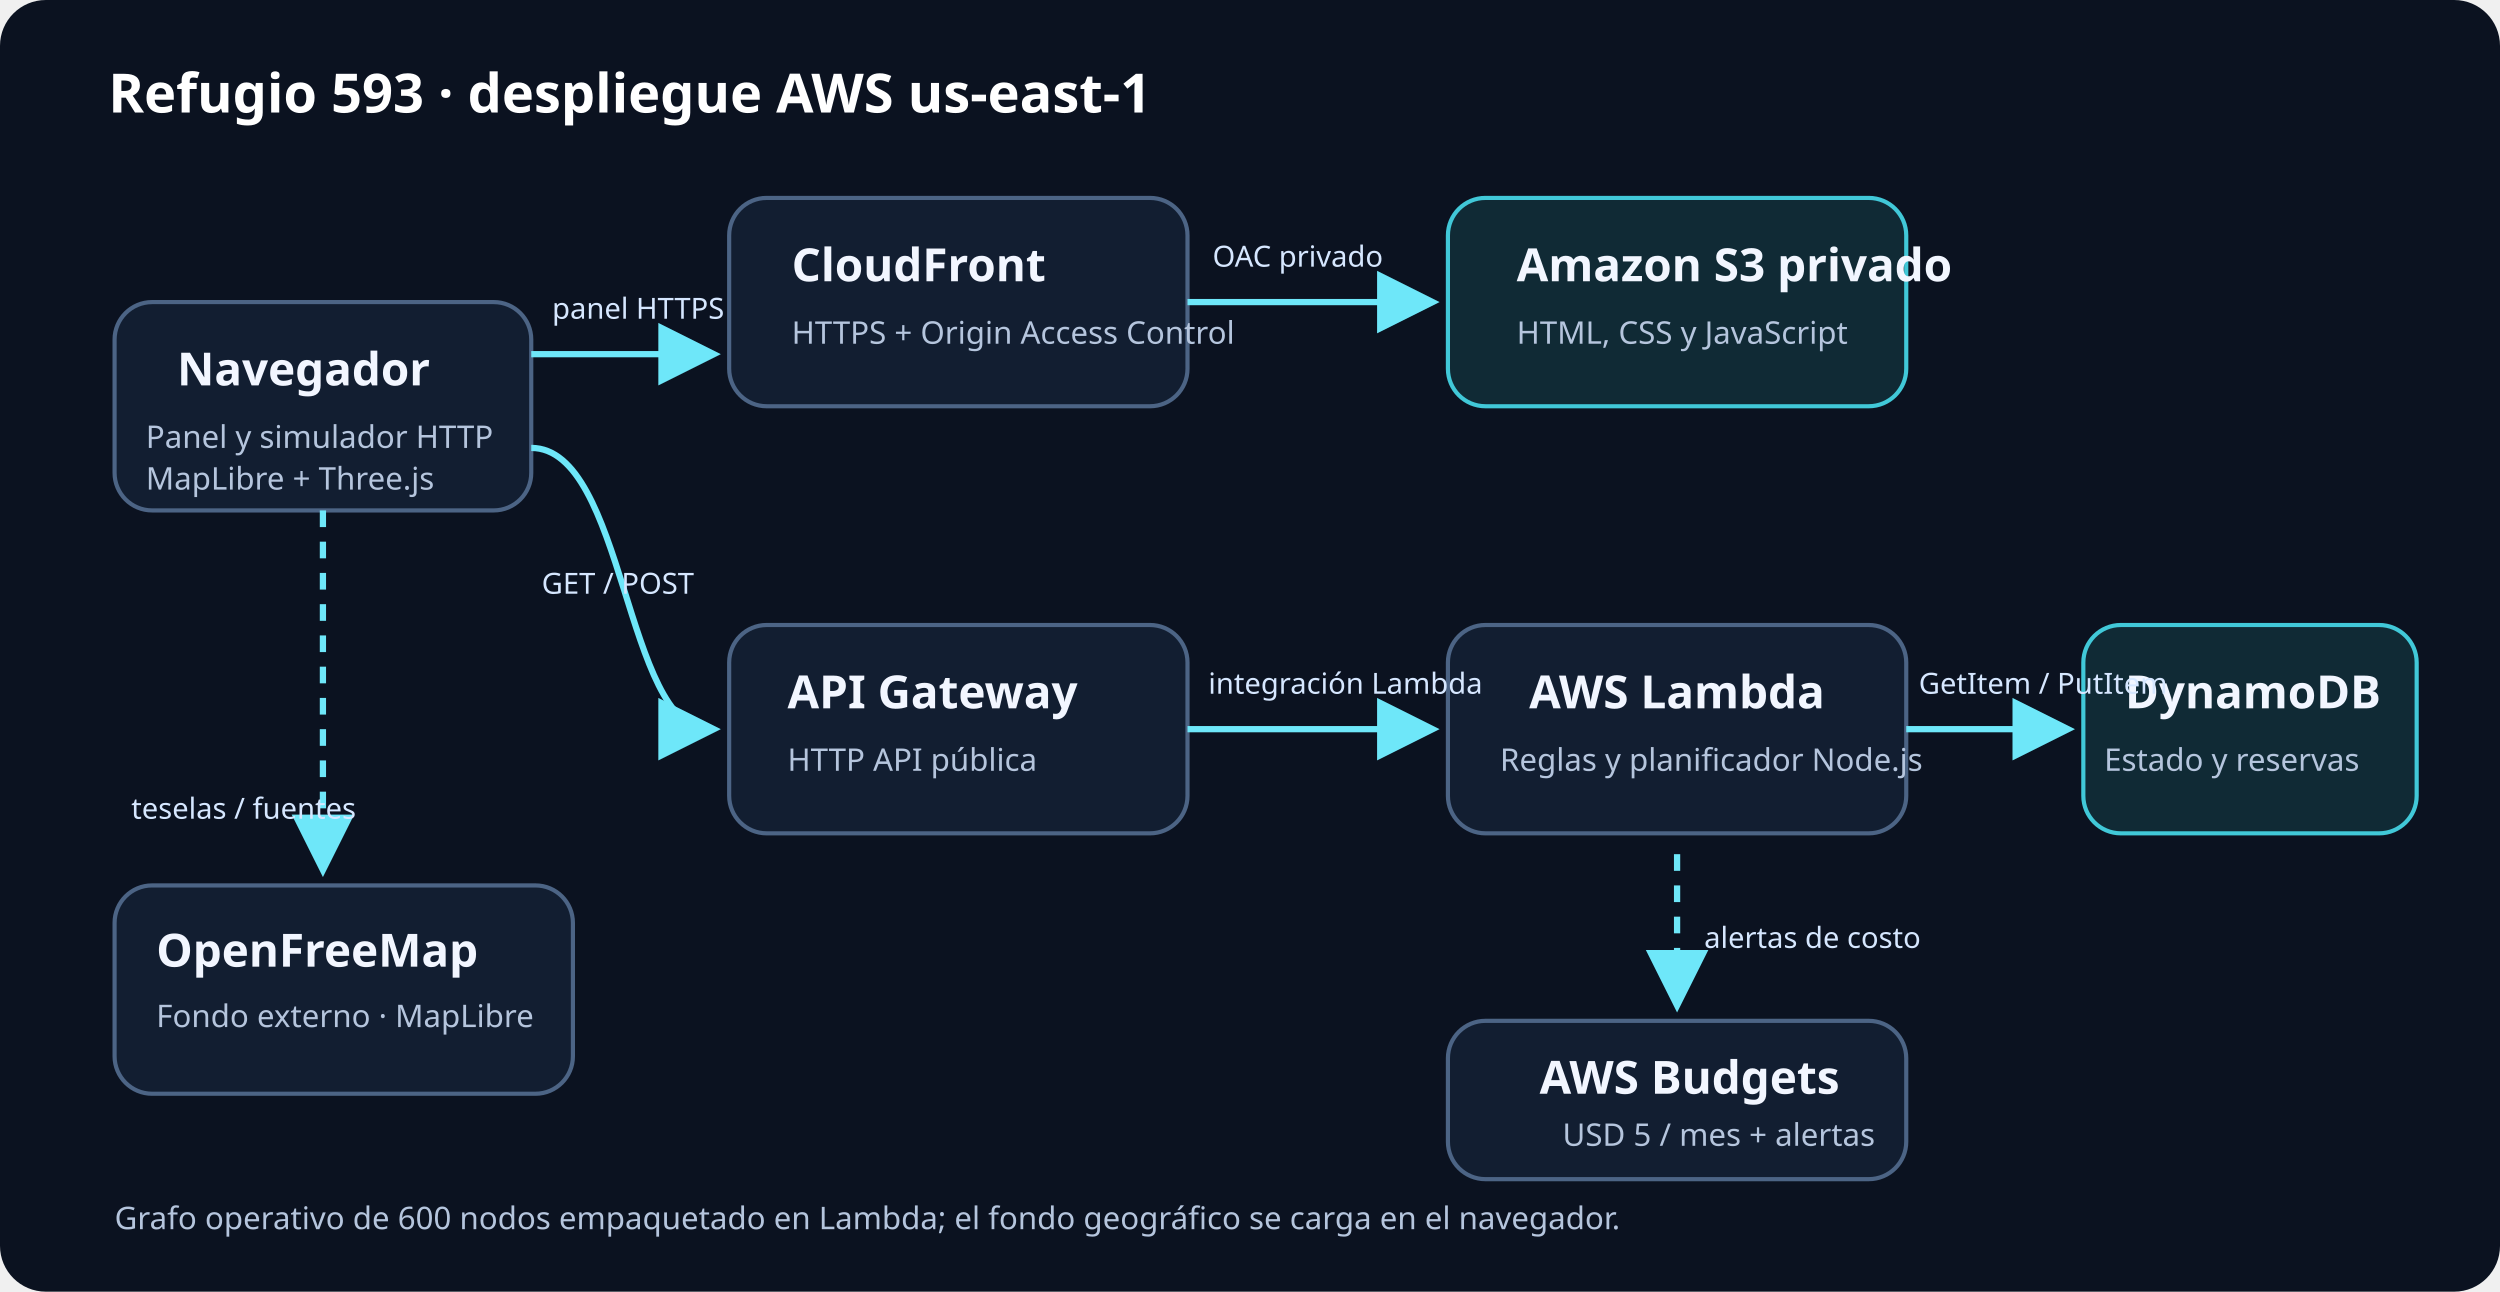
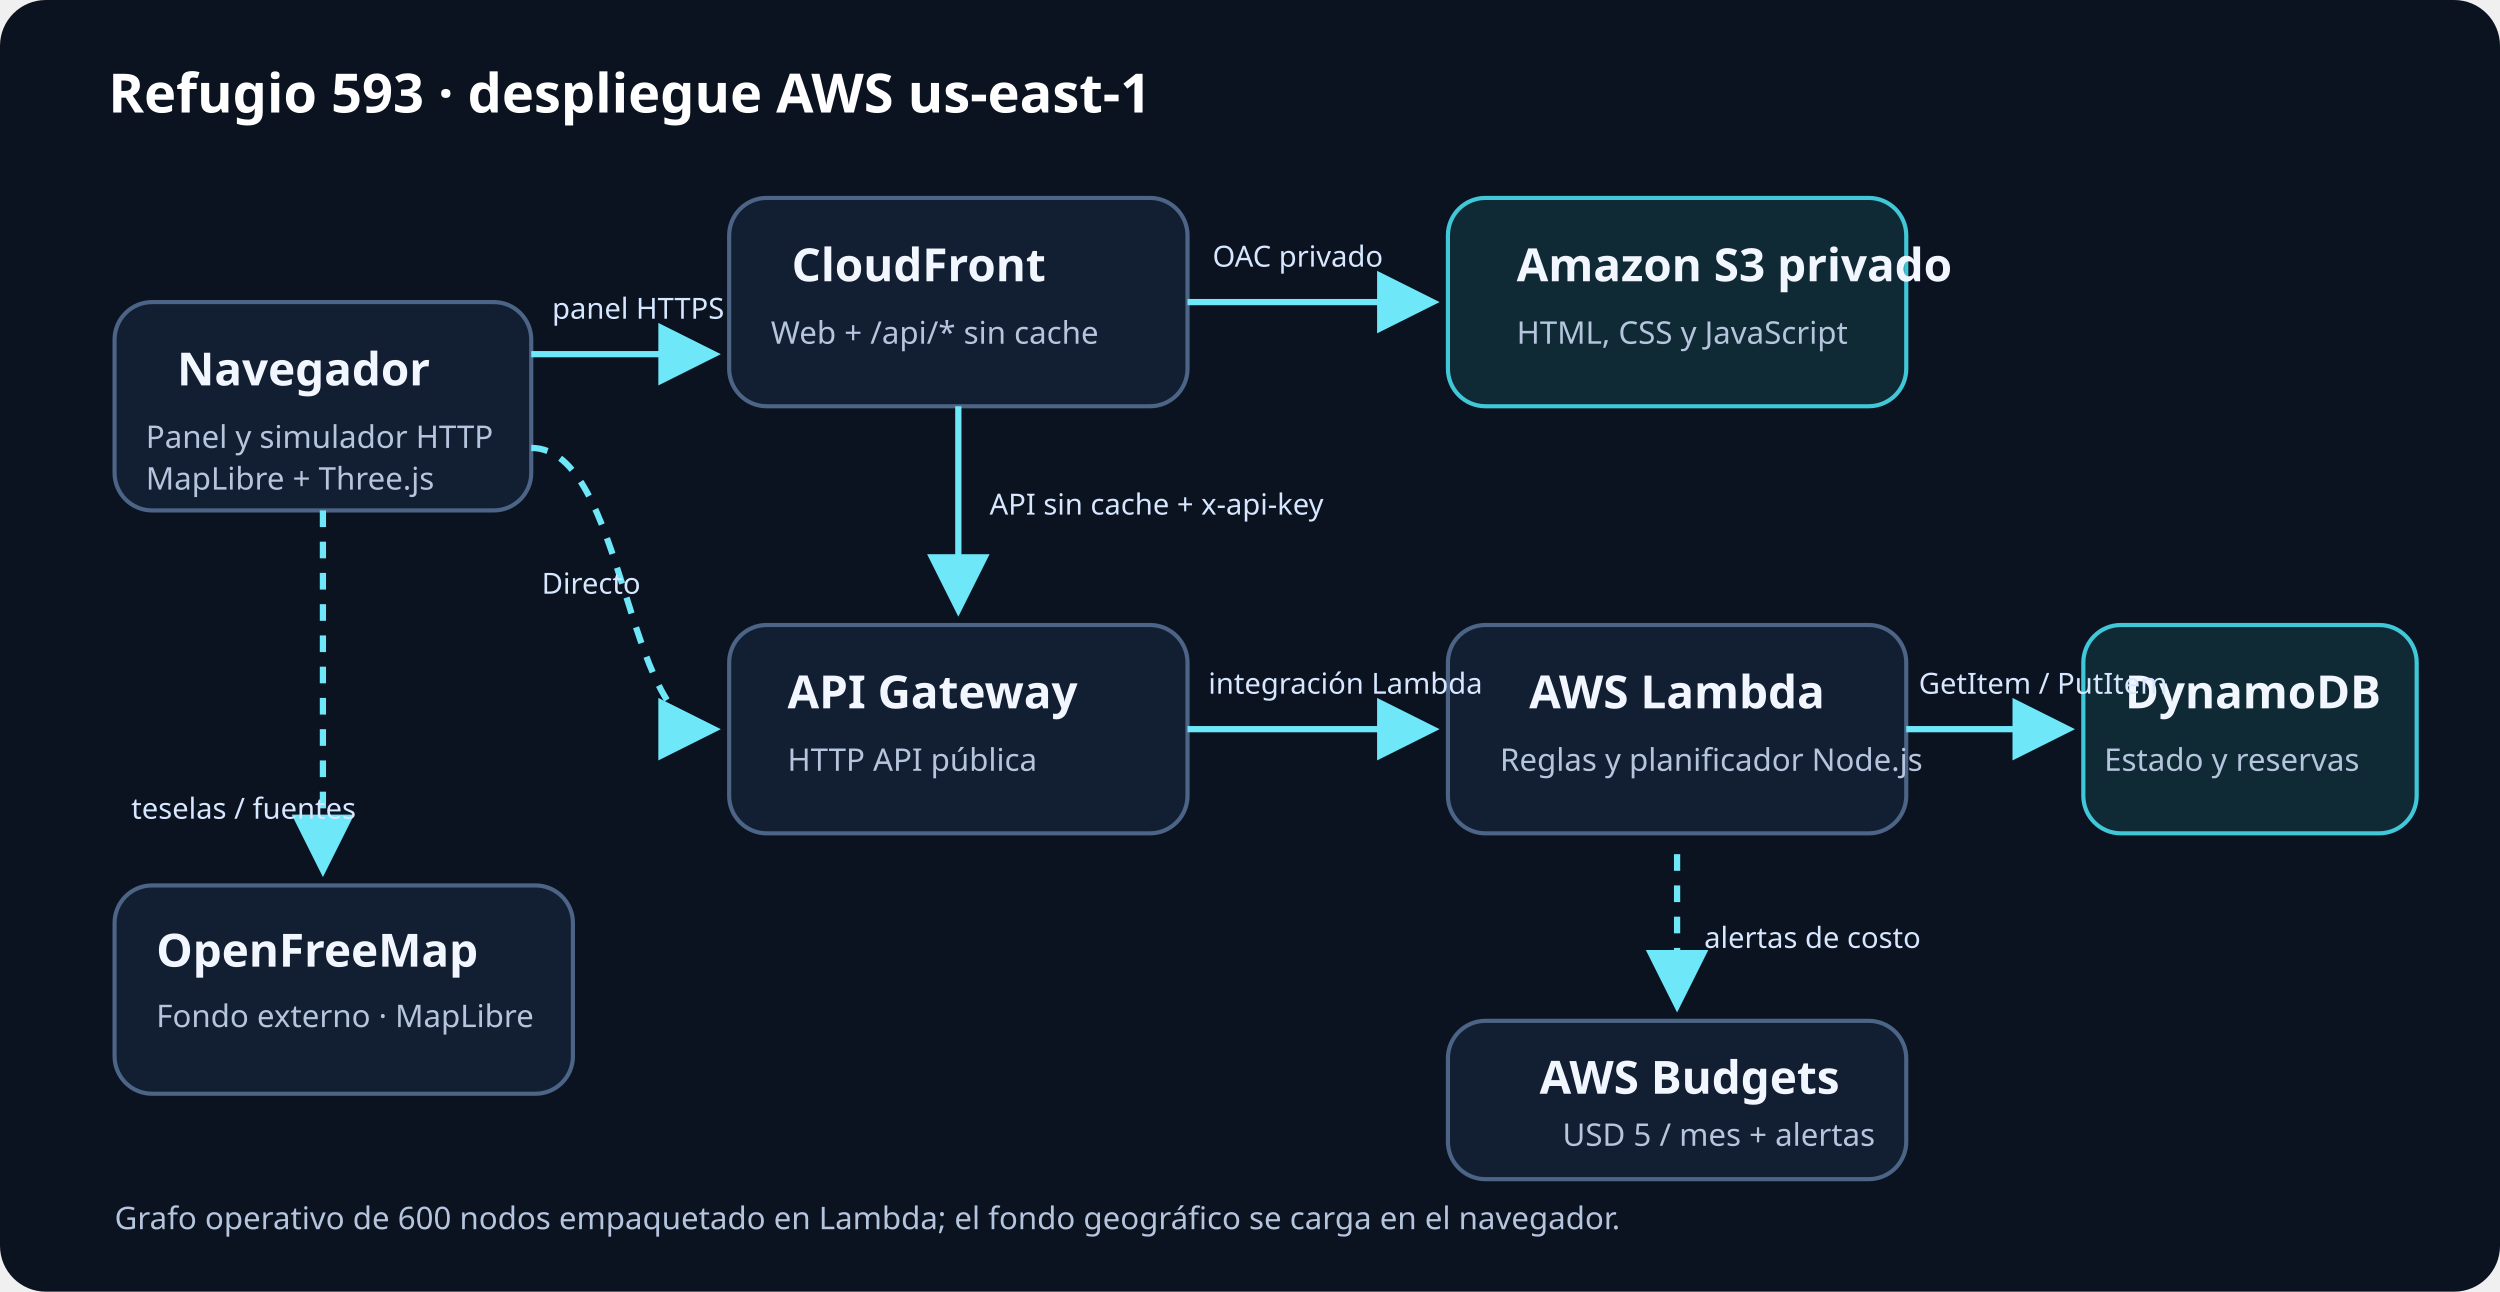
<svg xmlns="http://www.w3.org/2000/svg" viewBox="0 0 1200 620" role="img" aria-labelledby="title desc">
  <defs>
    <marker id="arrow" markerWidth="10" markerHeight="10" refX="8" refY="5" orient="auto">
      <path d="M0 0L10 5L0 10z" fill="#6ee7f9" />
    </marker>
    <style>
      .bg{fill:#0b1220}.box{fill:#121e31;stroke:#4c6485;stroke-width:2;rx:18}.db{fill:#102a35;stroke:#41c8d8;stroke-width:2}.title{font:700 22px system-ui,sans-serif;fill:#f2f6ff}.sub{font:15px system-ui,sans-serif;fill:#b5c5dd}.edge{fill:none;stroke:#6ee7f9;stroke-width:3;marker-end:url(#arrow)}.dashed{stroke-dasharray:8 7}.label{font:14px system-ui,sans-serif;fill:#d6e7ff}.top{font:700 26px system-ui,sans-serif;fill:#fff}
    </style>
  </defs>
  <rect class="bg" width="1200" height="620" rx="22" />
  <text class="top" x="52" y="54">Refugio 593 · despliegue AWS us-east-1</text>
  <rect class="box" x="55" y="145" width="200" height="100" />
  <text class="title" x="85" y="185">Navegador</text>
  <text class="sub" x="70" y="215">Panel y simulador HTTP</text>
  <text class="sub" x="70" y="235">MapLibre + Three.js</text>
  <rect class="box" x="350" y="95" width="220" height="100" />
  <text class="title" x="380" y="135">CloudFront</text>
-   <text class="sub" x="380" y="165">HTTPS + Origin Access Control</text>
+   <text class="sub" x="370" y="165">Web + /api/* sin cache</text>
  <rect class="db" x="695" y="95" width="220" height="100" rx="18" />
  <text class="title" x="728" y="135">Amazon S3 privado</text>
  <text class="sub" x="728" y="165">HTML, CSS y JavaScript</text>
  <rect class="box" x="350" y="300" width="220" height="100" />
  <text class="title" x="378" y="340">API Gateway</text>
  <text class="sub" x="378" y="370">HTTP API pública</text>
  <rect class="box" x="695" y="300" width="220" height="100" />
  <text class="title" x="734" y="340">AWS Lambda</text>
  <text class="sub" x="720" y="370">Reglas y planificador Node.js</text>
  <rect class="db" x="1000" y="300" width="160" height="100" rx="18" />
  <text class="title" x="1020" y="340">DynamoDB</text>
  <text class="sub" x="1010" y="370">Estado y reservas</text>
  <rect class="box" x="695" y="490" width="220" height="76" />
  <text class="title" x="739" y="525">AWS Budgets</text>
  <text class="sub" x="750" y="550">USD 5 / mes + alertas</text>
  <path class="edge" d="M255 170H340" />
  <text class="label" x="265" y="153">panel HTTPS</text>
  <path class="edge" d="M570 145H685" />
  <text class="label" x="582" y="128">OAC privado</text>
-   <path class="edge" d="M255 215C300 215 300 350 340 350" />
-   <text class="label" x="260" y="285">GET / POST</text>
+   <path class="edge dashed" d="M255 215C300 215 300 350 340 350" />
+   <text class="label" x="260" y="285">Directo</text>
+   <path class="edge" d="M460 195V290" />
+   <text class="label" x="475" y="247">API sin cache + x-api-key</text>
  <path class="edge" d="M570 350H685" />
  <text class="label" x="580" y="333">integración Lambda</text>
  <path class="edge" d="M915 350H990" />
  <text class="label" x="921" y="333">GetItem / PutItem</text>
  <path class="edge dashed" d="M805 410V480" />
  <text class="label" x="818" y="455">alertas de costo</text>
  <rect class="box" x="55" y="425" width="220" height="100" />
  <text class="title" x="75" y="464">OpenFreeMap</text>
  <text class="sub" x="75" y="493">Fondo externo · MapLibre</text>
  <path class="edge dashed" d="M155 245V415" />
  <text class="label" x="63" y="393">teselas / fuentes</text>
  <text class="sub" x="55" y="590">Grafo operativo de 600 nodos empaquetado en Lambda; el fondo geográfico se carga en el navegador.</text>
</svg>
